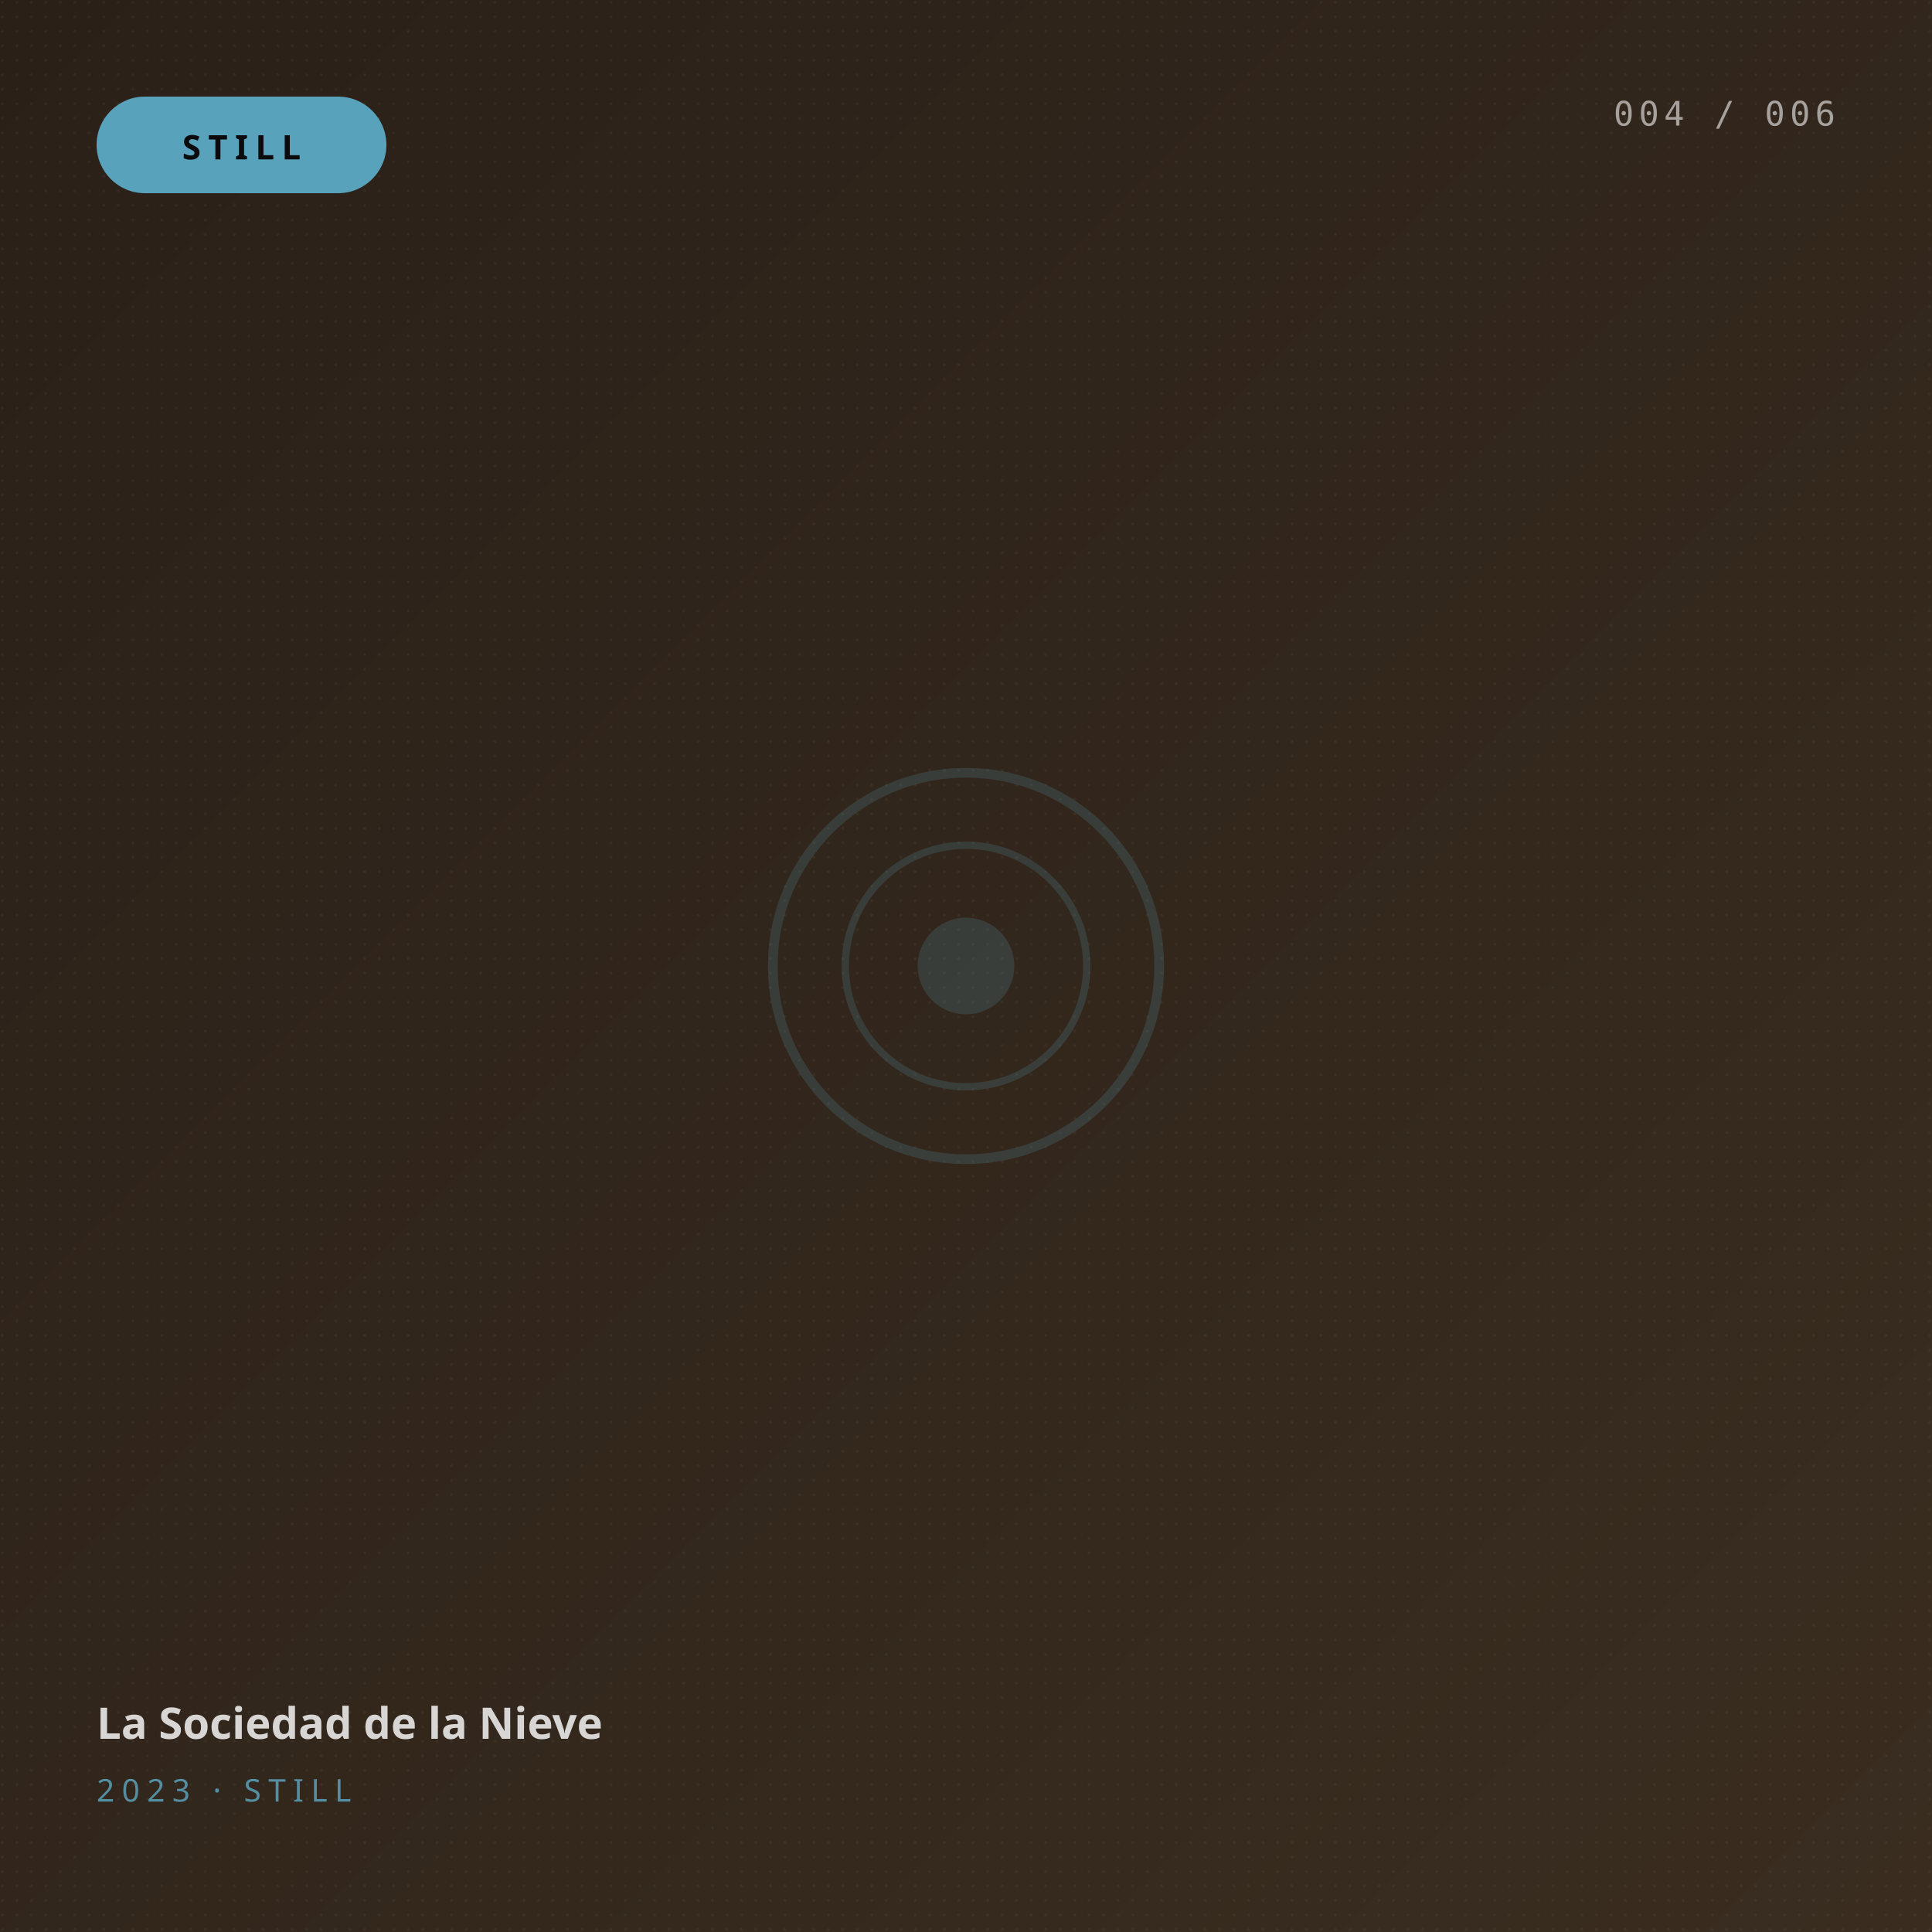
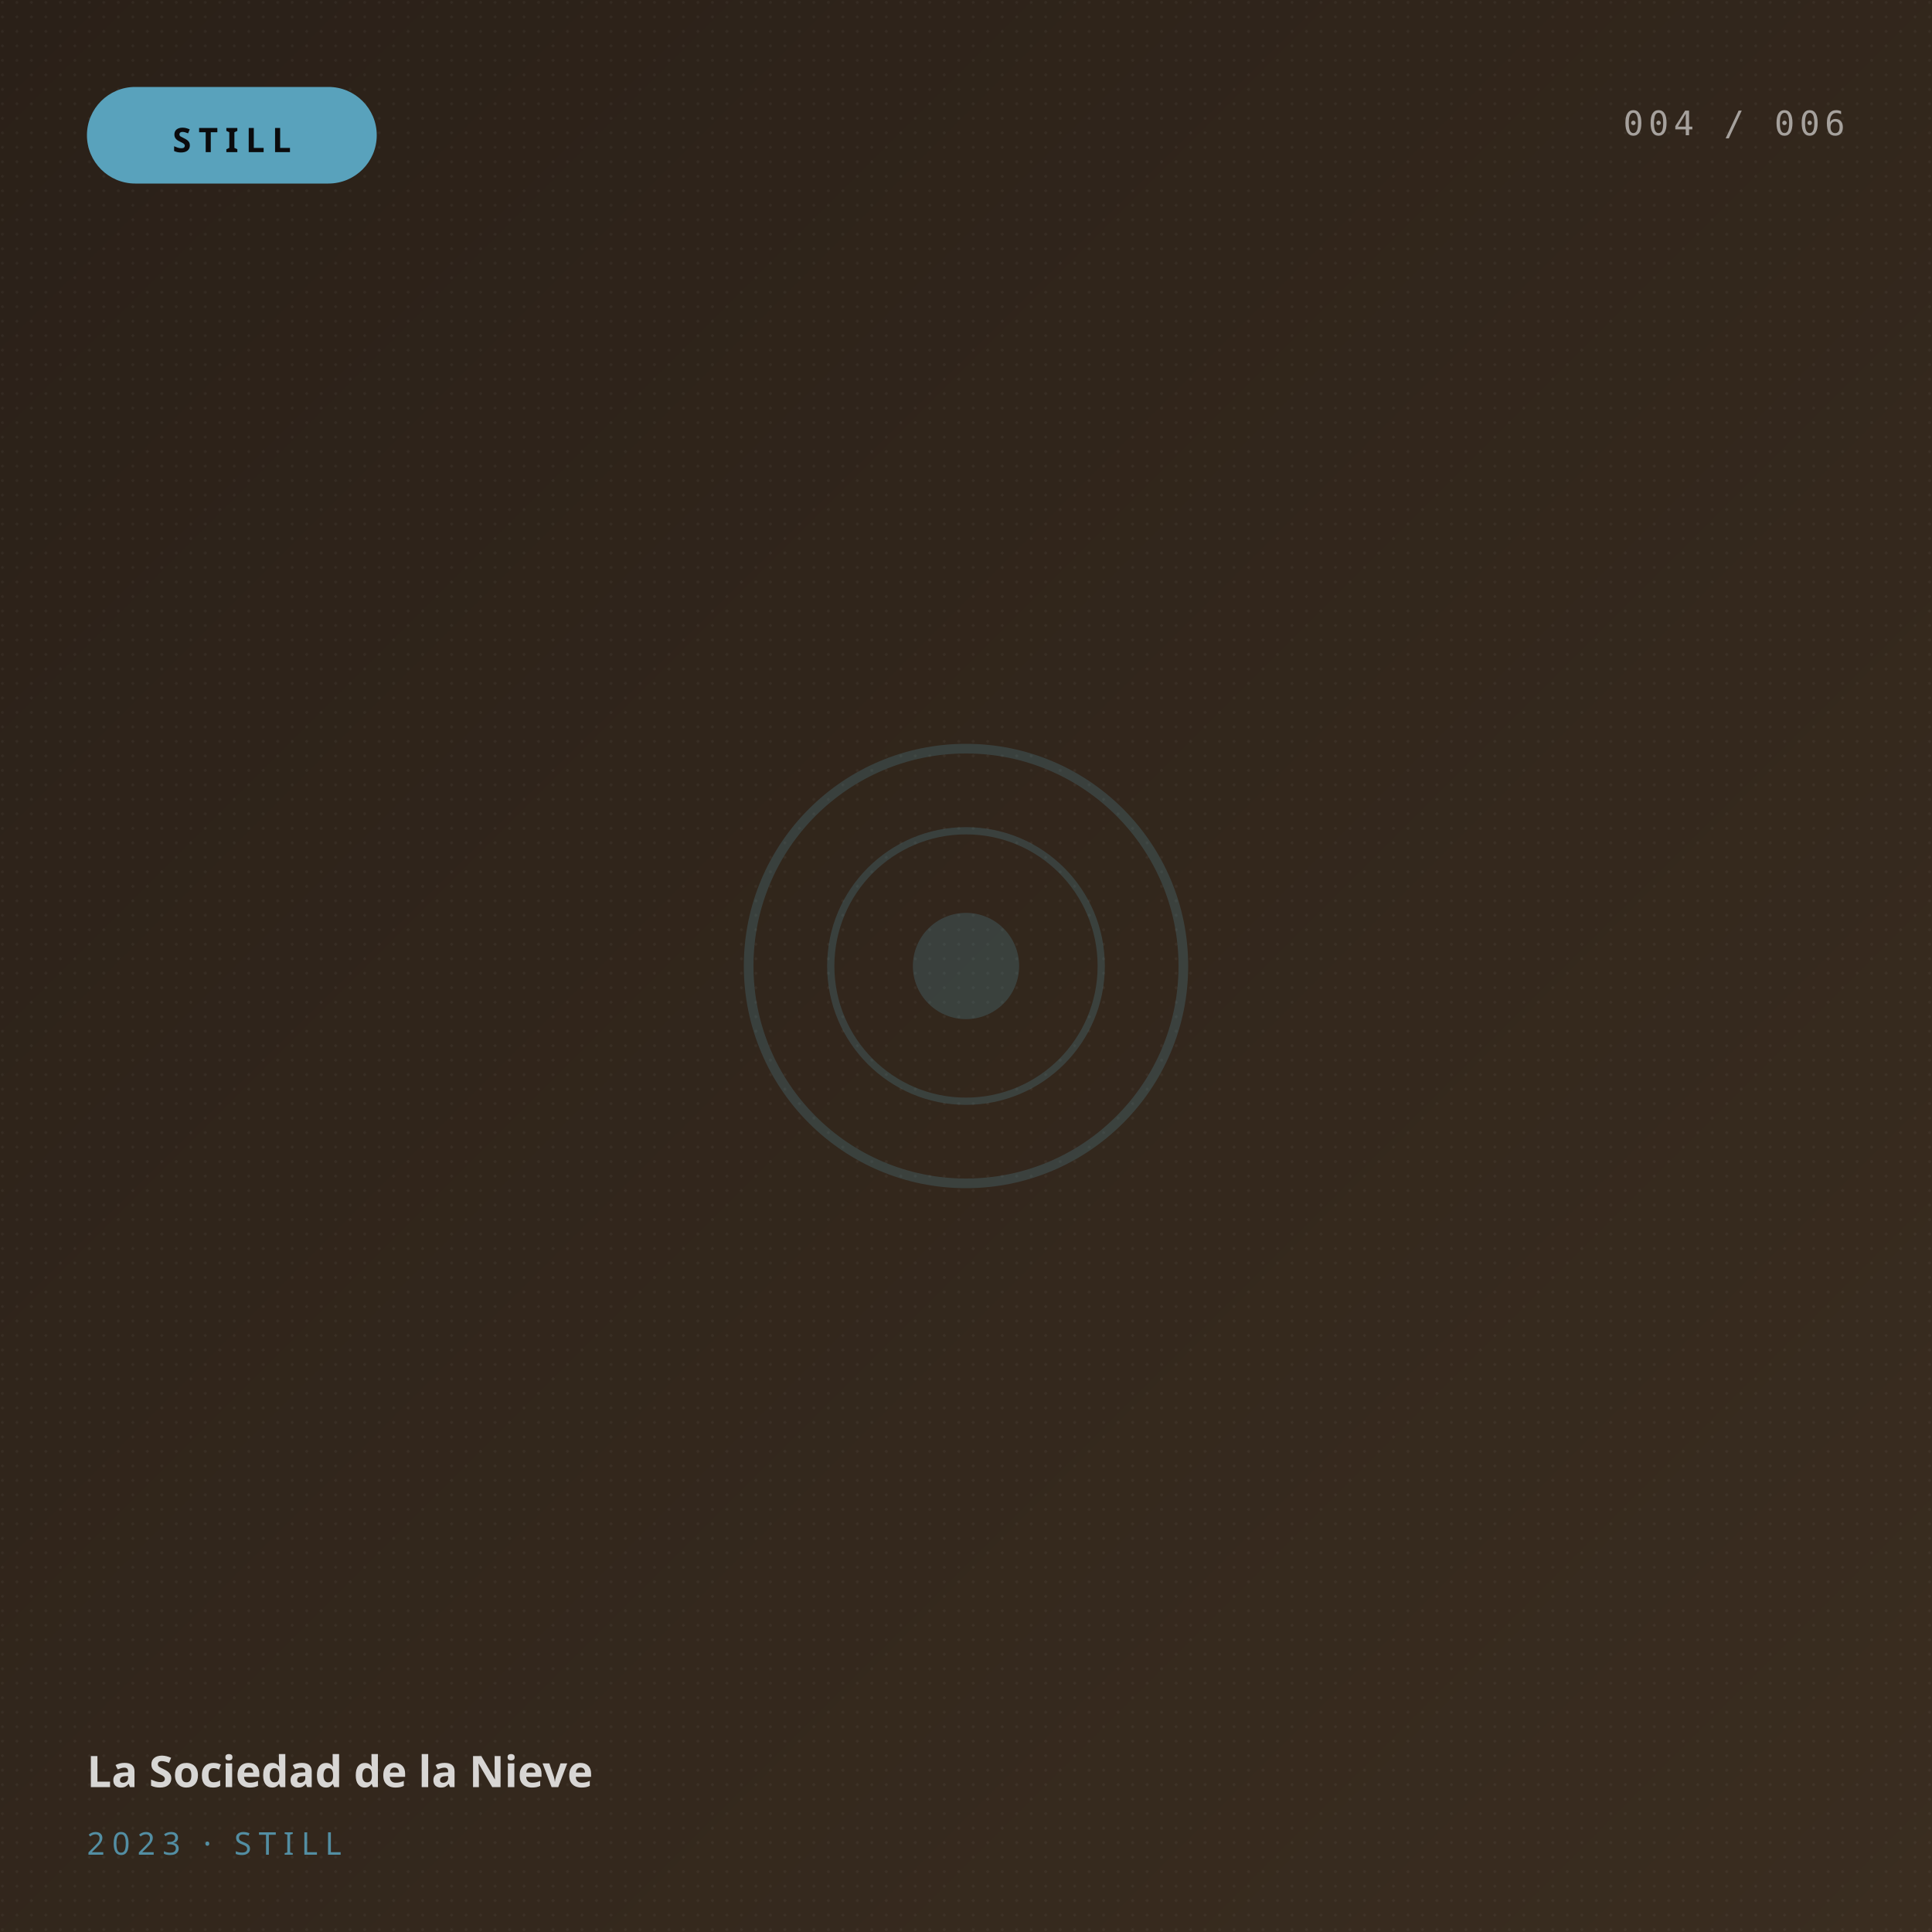
<svg xmlns="http://www.w3.org/2000/svg" viewBox="0 0 800 800" preserveAspectRatio="xMidYMid slice">
  <defs>
    <linearGradient id="p-la-sociedad-de-la-nieve-still-3" x1="0" y1="0" x2="1" y2="1">
      <stop offset="0%" stop-color="#2a2018" />
      <stop offset="100%" stop-color="#3a2d20" />
    </linearGradient>
    <pattern id="g-la-sociedad-de-la-nieve-still-3" x="0" y="0" width="6" height="6" patternUnits="userSpaceOnUse">
      <circle cx="1" cy="1" r="0.6" fill="#ffffff" opacity="0.04" />
    </pattern>
  </defs>
  <rect width="800" height="800" fill="url(#p-la-sociedad-de-la-nieve-still-3)" />
  <rect width="800" height="800" fill="url(#g-la-sociedad-de-la-nieve-still-3)" />
-   <g transform="translate(40,40)">
+   <g transform="translate(36,36)">
    <rect x="0" y="0" width="120" height="40" rx="20" fill="#5BA8C4" opacity="0.95" />
-     <text x="60" y="26" text-anchor="middle" font-family="ui-sans-serif,system-ui" font-size="14" font-weight="700" fill="#0b0b0d" letter-spacing="3">STILL</text>
+     <text x="60" y="27" text-anchor="middle" font-family="ui-sans-serif,system-ui" font-size="14" font-weight="700" fill="#0b0b0d" letter-spacing="3">STILL</text>
  </g>
-   <g transform="translate(760,52)" opacity="0.6">
+   <g transform="translate(764, 56)" opacity="0.6">
    <text x="0" y="0" text-anchor="end" font-family="ui-monospace,monospace" font-size="14" fill="#f4f4f4" letter-spacing="2">004 / 006</text>
  </g>
-   <g transform="translate(400,400)" opacity="0.18">
-     <circle cx="0" cy="0" r="80" fill="none" stroke="#5BA8C4" stroke-width="4" />
-     <circle cx="0" cy="0" r="50" fill="none" stroke="#5BA8C4" stroke-width="3" />
-     <circle cx="0" cy="0" r="20" fill="#5BA8C4" />
+   <g transform="translate(400, 400)" opacity="0.2">
+     <circle cx="0" cy="0" r="90" fill="none" stroke="#5BA8C4" stroke-width="4" />
+     <circle cx="0" cy="0" r="56" fill="none" stroke="#5BA8C4" stroke-width="3" />
+     <circle cx="0" cy="0" r="22" fill="#5BA8C4" />
  </g>
-   <g transform="translate(40,720)">
+   <g transform="translate(36, 740)">
    <text x="0" y="0" font-family="ui-sans-serif,system-ui" font-size="18" font-weight="600" fill="#f4f4f4" opacity="0.85">La Sociedad de la Nieve</text>
-     <text x="0" y="26" font-family="ui-sans-serif,system-ui" font-size="13" font-weight="500" fill="#5BA8C4" letter-spacing="3" opacity="0.8">2023 · STILL</text>
+     <text x="0" y="28" font-family="ui-sans-serif,system-ui" font-size="13" font-weight="500" fill="#5BA8C4" letter-spacing="3" opacity="0.8">2023 · STILL</text>
  </g>
</svg>
